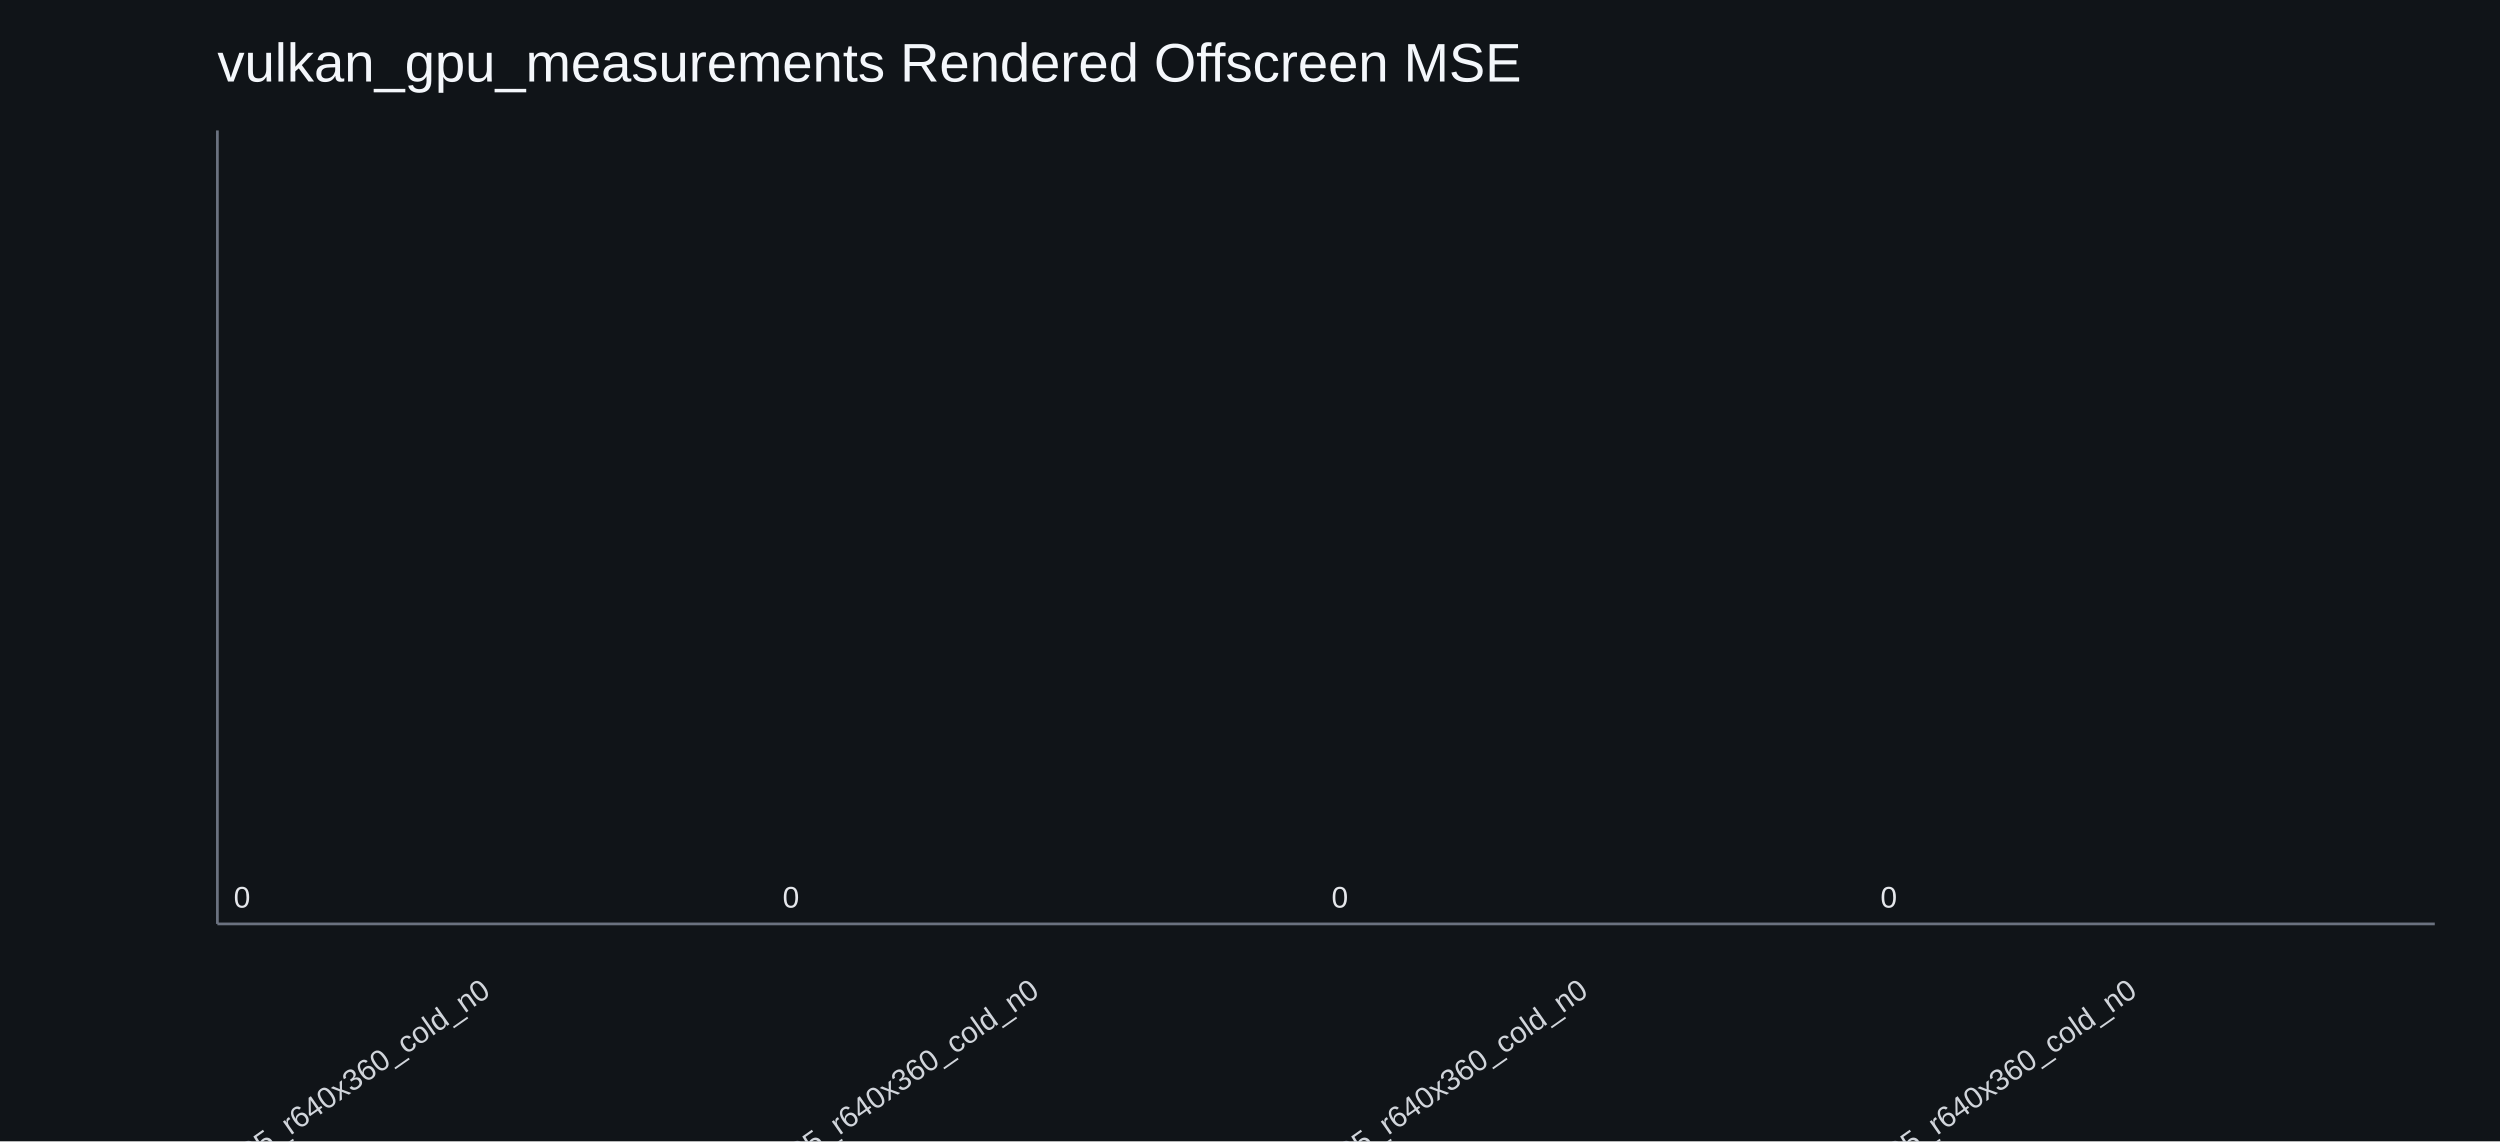
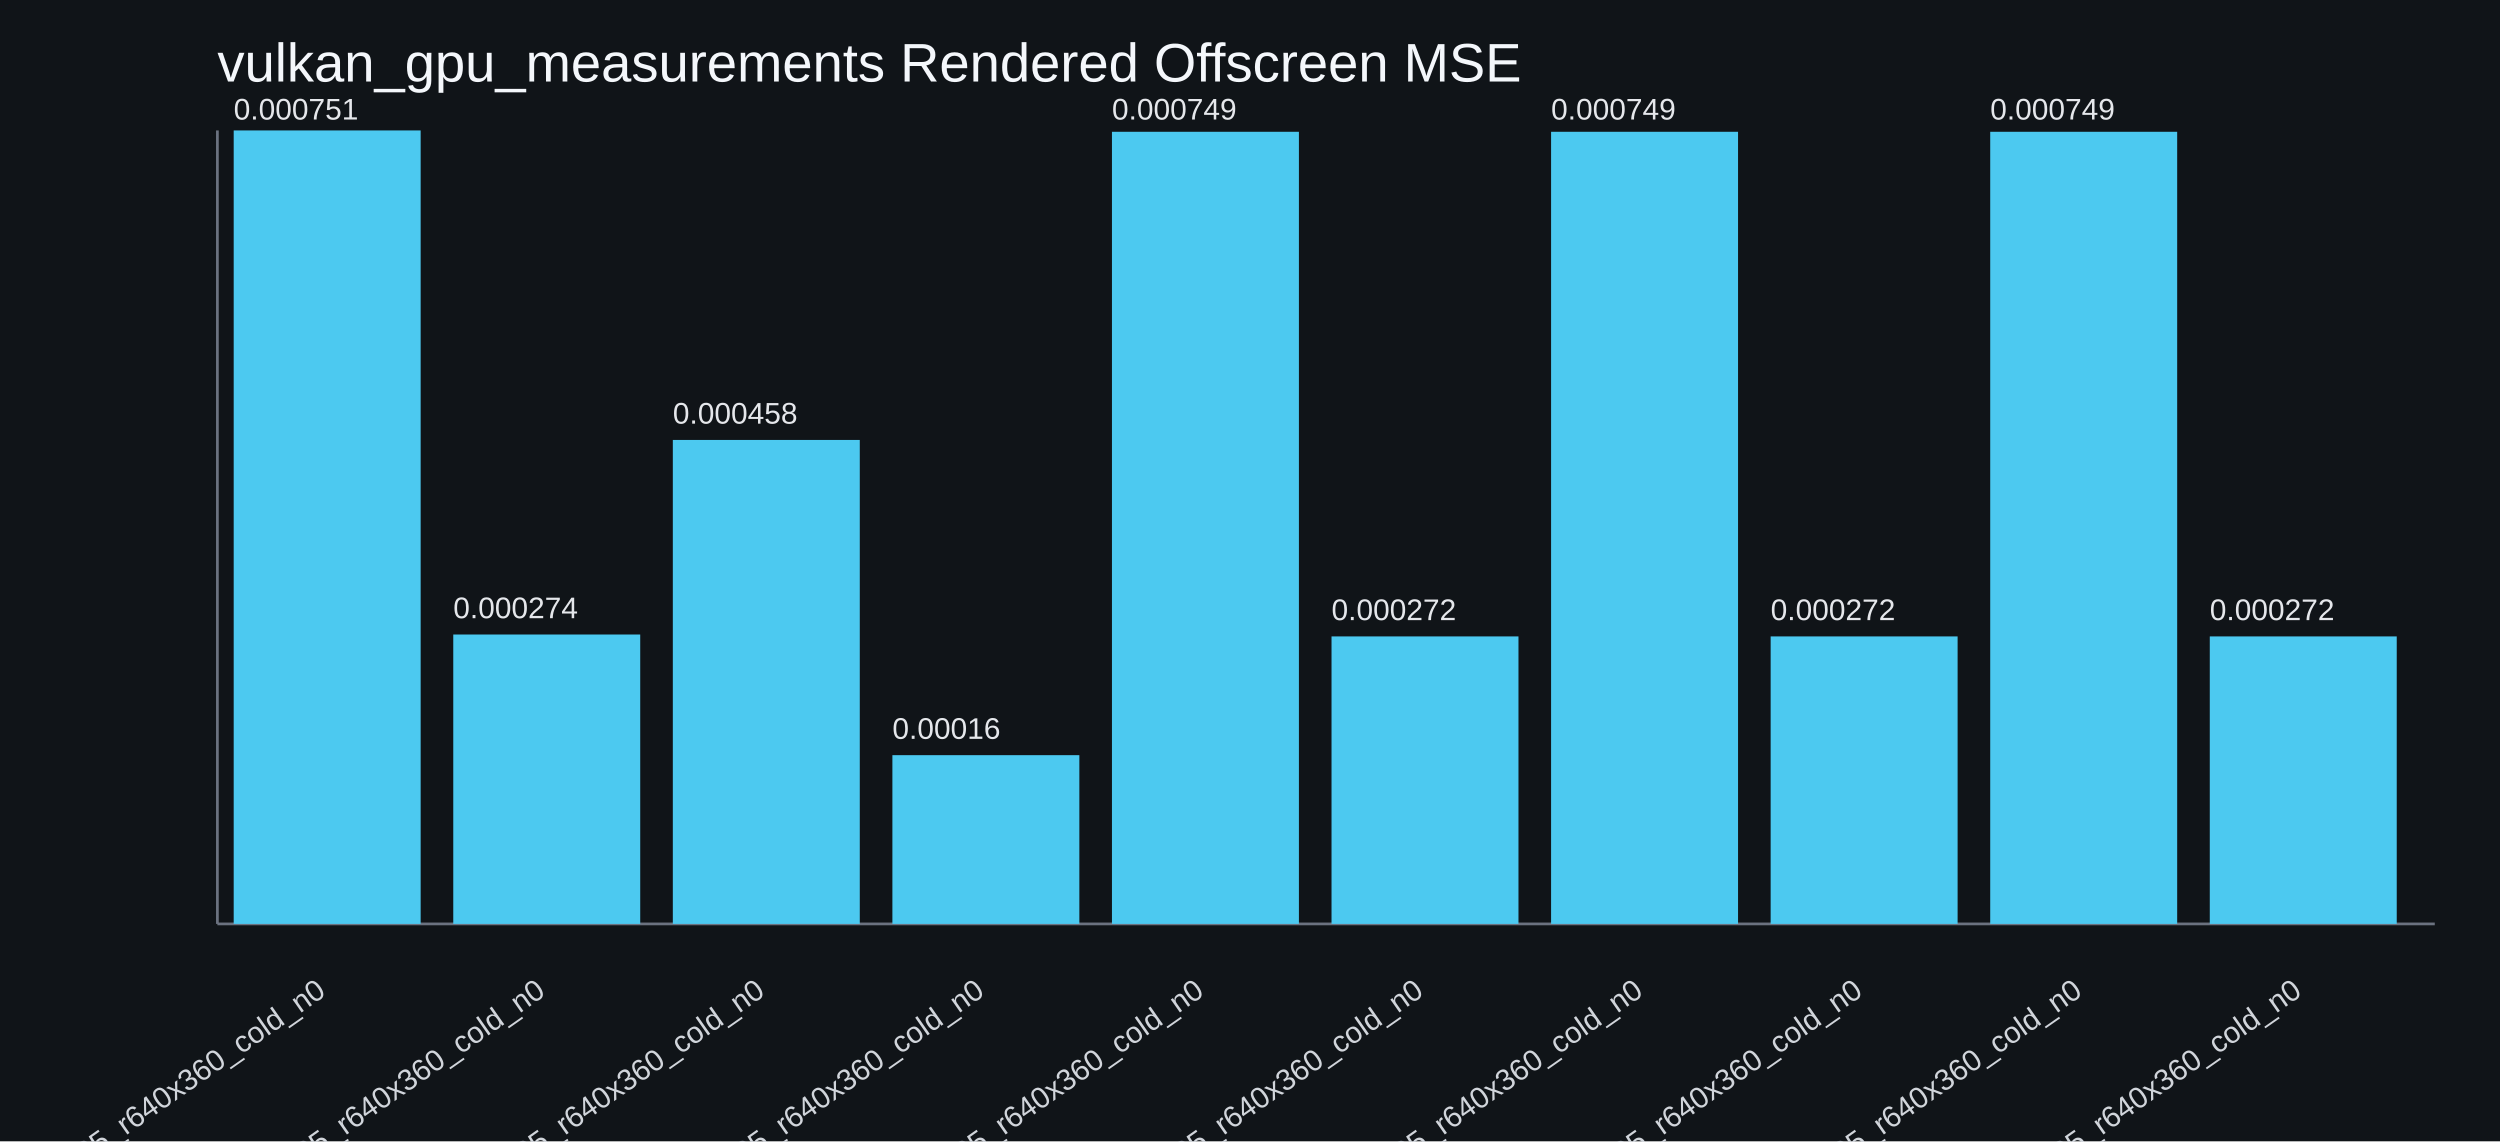
<svg xmlns="http://www.w3.org/2000/svg" width="920" height="420" viewBox="0 0 920 420">
  <rect width="100%" height="100%" fill="#101418" />
  <text x="80" y="30" fill="#f4f7fb" font-family="Arial" font-size="20">vulkan_gpu_measurements Rendered Offscreen MSE</text>
  <line x1="80" y1="340" x2="896" y2="340" stroke="#6b7280" />
  <line x1="80" y1="48" x2="80" y2="340" stroke="#6b7280" />
-   <rect x="86.0" y="340.0" width="190.0" height="0.0" fill="#4cc9f0" />
-   <text transform="translate(181.0,366) rotate(-35)" fill="#d1d5db" font-family="Arial" font-size="11" text-anchor="end">moltenvk_geo-beacon-bounded_outer-orbit_l100_f16.67_m256_u25_r640x360_cold_n0</text>
-   <text x="86.0" y="334.0" fill="#e5e7eb" font-family="Arial" font-size="11">0</text>
-   <rect x="288.0" y="340.0" width="190.0" height="0.0" fill="#4cc9f0" />
-   <text transform="translate(383.0,366) rotate(-35)" fill="#d1d5db" font-family="Arial" font-size="11" text-anchor="end">moltenvk_geo-beacon-bounded_rapid-teleport_l100_f16.67_m256_u25_r640x360_cold_n0</text>
-   <text x="288.0" y="334.0" fill="#e5e7eb" font-family="Arial" font-size="11">0</text>
-   <rect x="490.0" y="340.0" width="190.0" height="0.0" fill="#4cc9f0" />
-   <text transform="translate(585.0,366) rotate(-35)" fill="#d1d5db" font-family="Arial" font-size="11" text-anchor="end">moltenvk_geo-beacon-exact_outer-orbit_l100_f16.67_m256_u25_r640x360_cold_n0</text>
-   <text x="490.0" y="334.0" fill="#e5e7eb" font-family="Arial" font-size="11">0</text>
-   <rect x="692.0" y="340.0" width="190.0" height="0.0" fill="#4cc9f0" />
-   <text transform="translate(787.0,366) rotate(-35)" fill="#d1d5db" font-family="Arial" font-size="11" text-anchor="end">moltenvk_geo-beacon-exact_rapid-teleport_l100_f16.67_m256_u25_r640x360_cold_n0</text>
-   <text x="692.0" y="334.0" fill="#e5e7eb" font-family="Arial" font-size="11">0</text>
+   <rect x="86.0" y="48.0" width="68.8" height="292.0" fill="#4cc9f0" />
+   <text transform="translate(120.4,366) rotate(-35)" fill="#d1d5db" font-family="Arial" font-size="11" text-anchor="end">moltenvk_distance-lod_outer-orbit_l100_f16.67_m256_u25_r640x360_cold_n0</text>
+   <text x="86.0" y="44.0" fill="#e5e7eb" font-family="Arial" font-size="11">0.000751</text>
+   <rect x="166.8" y="233.5" width="68.8" height="106.5" fill="#4cc9f0" />
+   <text transform="translate(201.2,366) rotate(-35)" fill="#d1d5db" font-family="Arial" font-size="11" text-anchor="end">moltenvk_distance-lod_rapid-teleport_l100_f16.67_m256_u25_r640x360_cold_n0</text>
+   <text x="166.8" y="227.5" fill="#e5e7eb" font-family="Arial" font-size="11">0.000274</text>
+   <rect x="247.6" y="161.9" width="68.8" height="178.1" fill="#4cc9f0" />
+   <text transform="translate(282.0,366) rotate(-35)" fill="#d1d5db" font-family="Arial" font-size="11" text-anchor="end">moltenvk_fixed-lod1_outer-orbit_l100_f16.67_m256_u25_r640x360_cold_n0</text>
+   <text x="247.6" y="155.9" fill="#e5e7eb" font-family="Arial" font-size="11">0.000458</text>
+   <rect x="328.4" y="277.9" width="68.8" height="62.1" fill="#4cc9f0" />
+   <text transform="translate(362.8,366) rotate(-35)" fill="#d1d5db" font-family="Arial" font-size="11" text-anchor="end">moltenvk_fixed-lod1_rapid-teleport_l100_f16.67_m256_u25_r640x360_cold_n0</text>
+   <text x="328.4" y="271.9" fill="#e5e7eb" font-family="Arial" font-size="11">0.00016</text>
+   <rect x="409.2" y="48.5" width="68.8" height="291.5" fill="#4cc9f0" />
+   <text transform="translate(443.6,366) rotate(-35)" fill="#d1d5db" font-family="Arial" font-size="11" text-anchor="end">moltenvk_geo-beacon-bounded_outer-orbit_l100_f16.67_m256_u25_r640x360_cold_n0</text>
+   <text x="409.2" y="44.0" fill="#e5e7eb" font-family="Arial" font-size="11">0.000749</text>
+   <rect x="490.0" y="234.2" width="68.8" height="105.8" fill="#4cc9f0" />
+   <text transform="translate(524.4,366) rotate(-35)" fill="#d1d5db" font-family="Arial" font-size="11" text-anchor="end">moltenvk_geo-beacon-bounded_rapid-teleport_l100_f16.67_m256_u25_r640x360_cold_n0</text>
+   <text x="490.0" y="228.2" fill="#e5e7eb" font-family="Arial" font-size="11">0.000272</text>
+   <rect x="570.8" y="48.5" width="68.8" height="291.5" fill="#4cc9f0" />
+   <text transform="translate(605.2,366) rotate(-35)" fill="#d1d5db" font-family="Arial" font-size="11" text-anchor="end">moltenvk_geo-beacon-exact_outer-orbit_l100_f16.67_m256_u25_r640x360_cold_n0</text>
+   <text x="570.8" y="44.0" fill="#e5e7eb" font-family="Arial" font-size="11">0.000749</text>
+   <rect x="651.6" y="234.2" width="68.8" height="105.8" fill="#4cc9f0" />
+   <text transform="translate(686.0,366) rotate(-35)" fill="#d1d5db" font-family="Arial" font-size="11" text-anchor="end">moltenvk_geo-beacon-exact_rapid-teleport_l100_f16.67_m256_u25_r640x360_cold_n0</text>
+   <text x="651.6" y="228.2" fill="#e5e7eb" font-family="Arial" font-size="11">0.000272</text>
+   <rect x="732.4" y="48.5" width="68.8" height="291.5" fill="#4cc9f0" />
+   <text transform="translate(766.8,366) rotate(-35)" fill="#d1d5db" font-family="Arial" font-size="11" text-anchor="end">moltenvk_semantic-lod_outer-orbit_l100_f16.67_m256_u25_r640x360_cold_n0</text>
+   <text x="732.4" y="44.0" fill="#e5e7eb" font-family="Arial" font-size="11">0.000749</text>
+   <rect x="813.2" y="234.2" width="68.8" height="105.8" fill="#4cc9f0" />
+   <text transform="translate(847.6,366) rotate(-35)" fill="#d1d5db" font-family="Arial" font-size="11" text-anchor="end">moltenvk_semantic-lod_rapid-teleport_l100_f16.67_m256_u25_r640x360_cold_n0</text>
+   <text x="813.2" y="228.2" fill="#e5e7eb" font-family="Arial" font-size="11">0.000272</text>
</svg>
